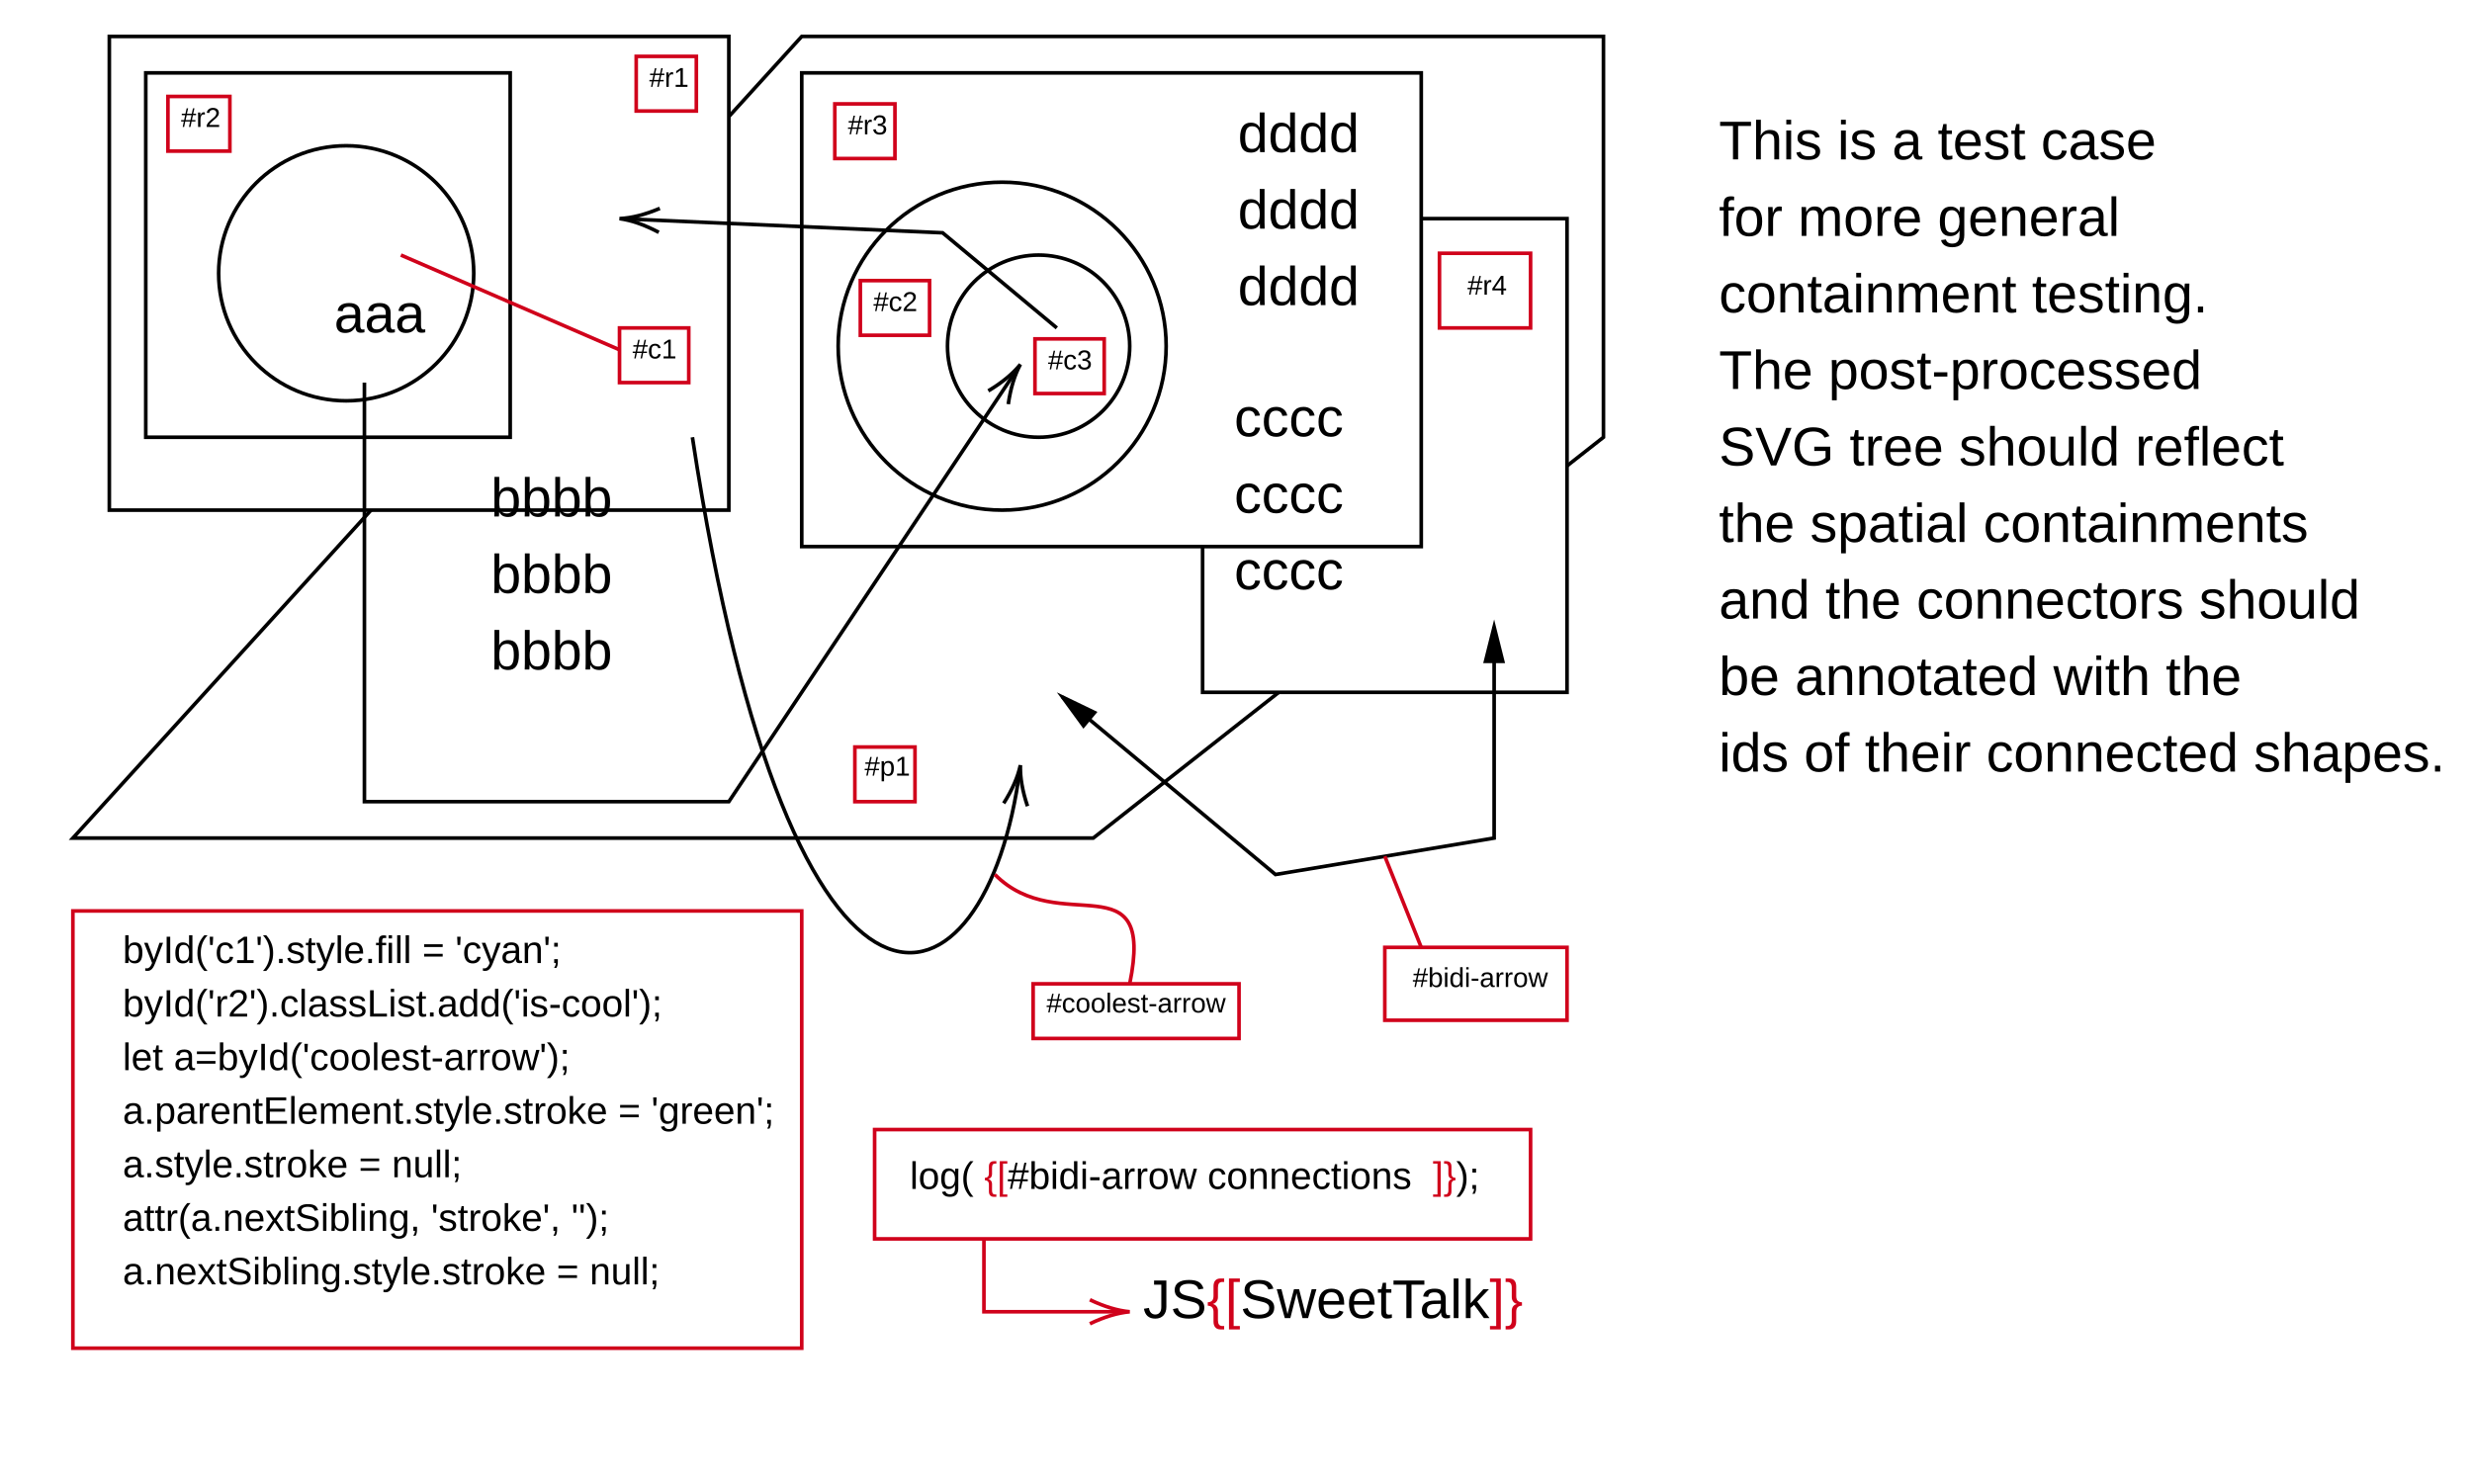
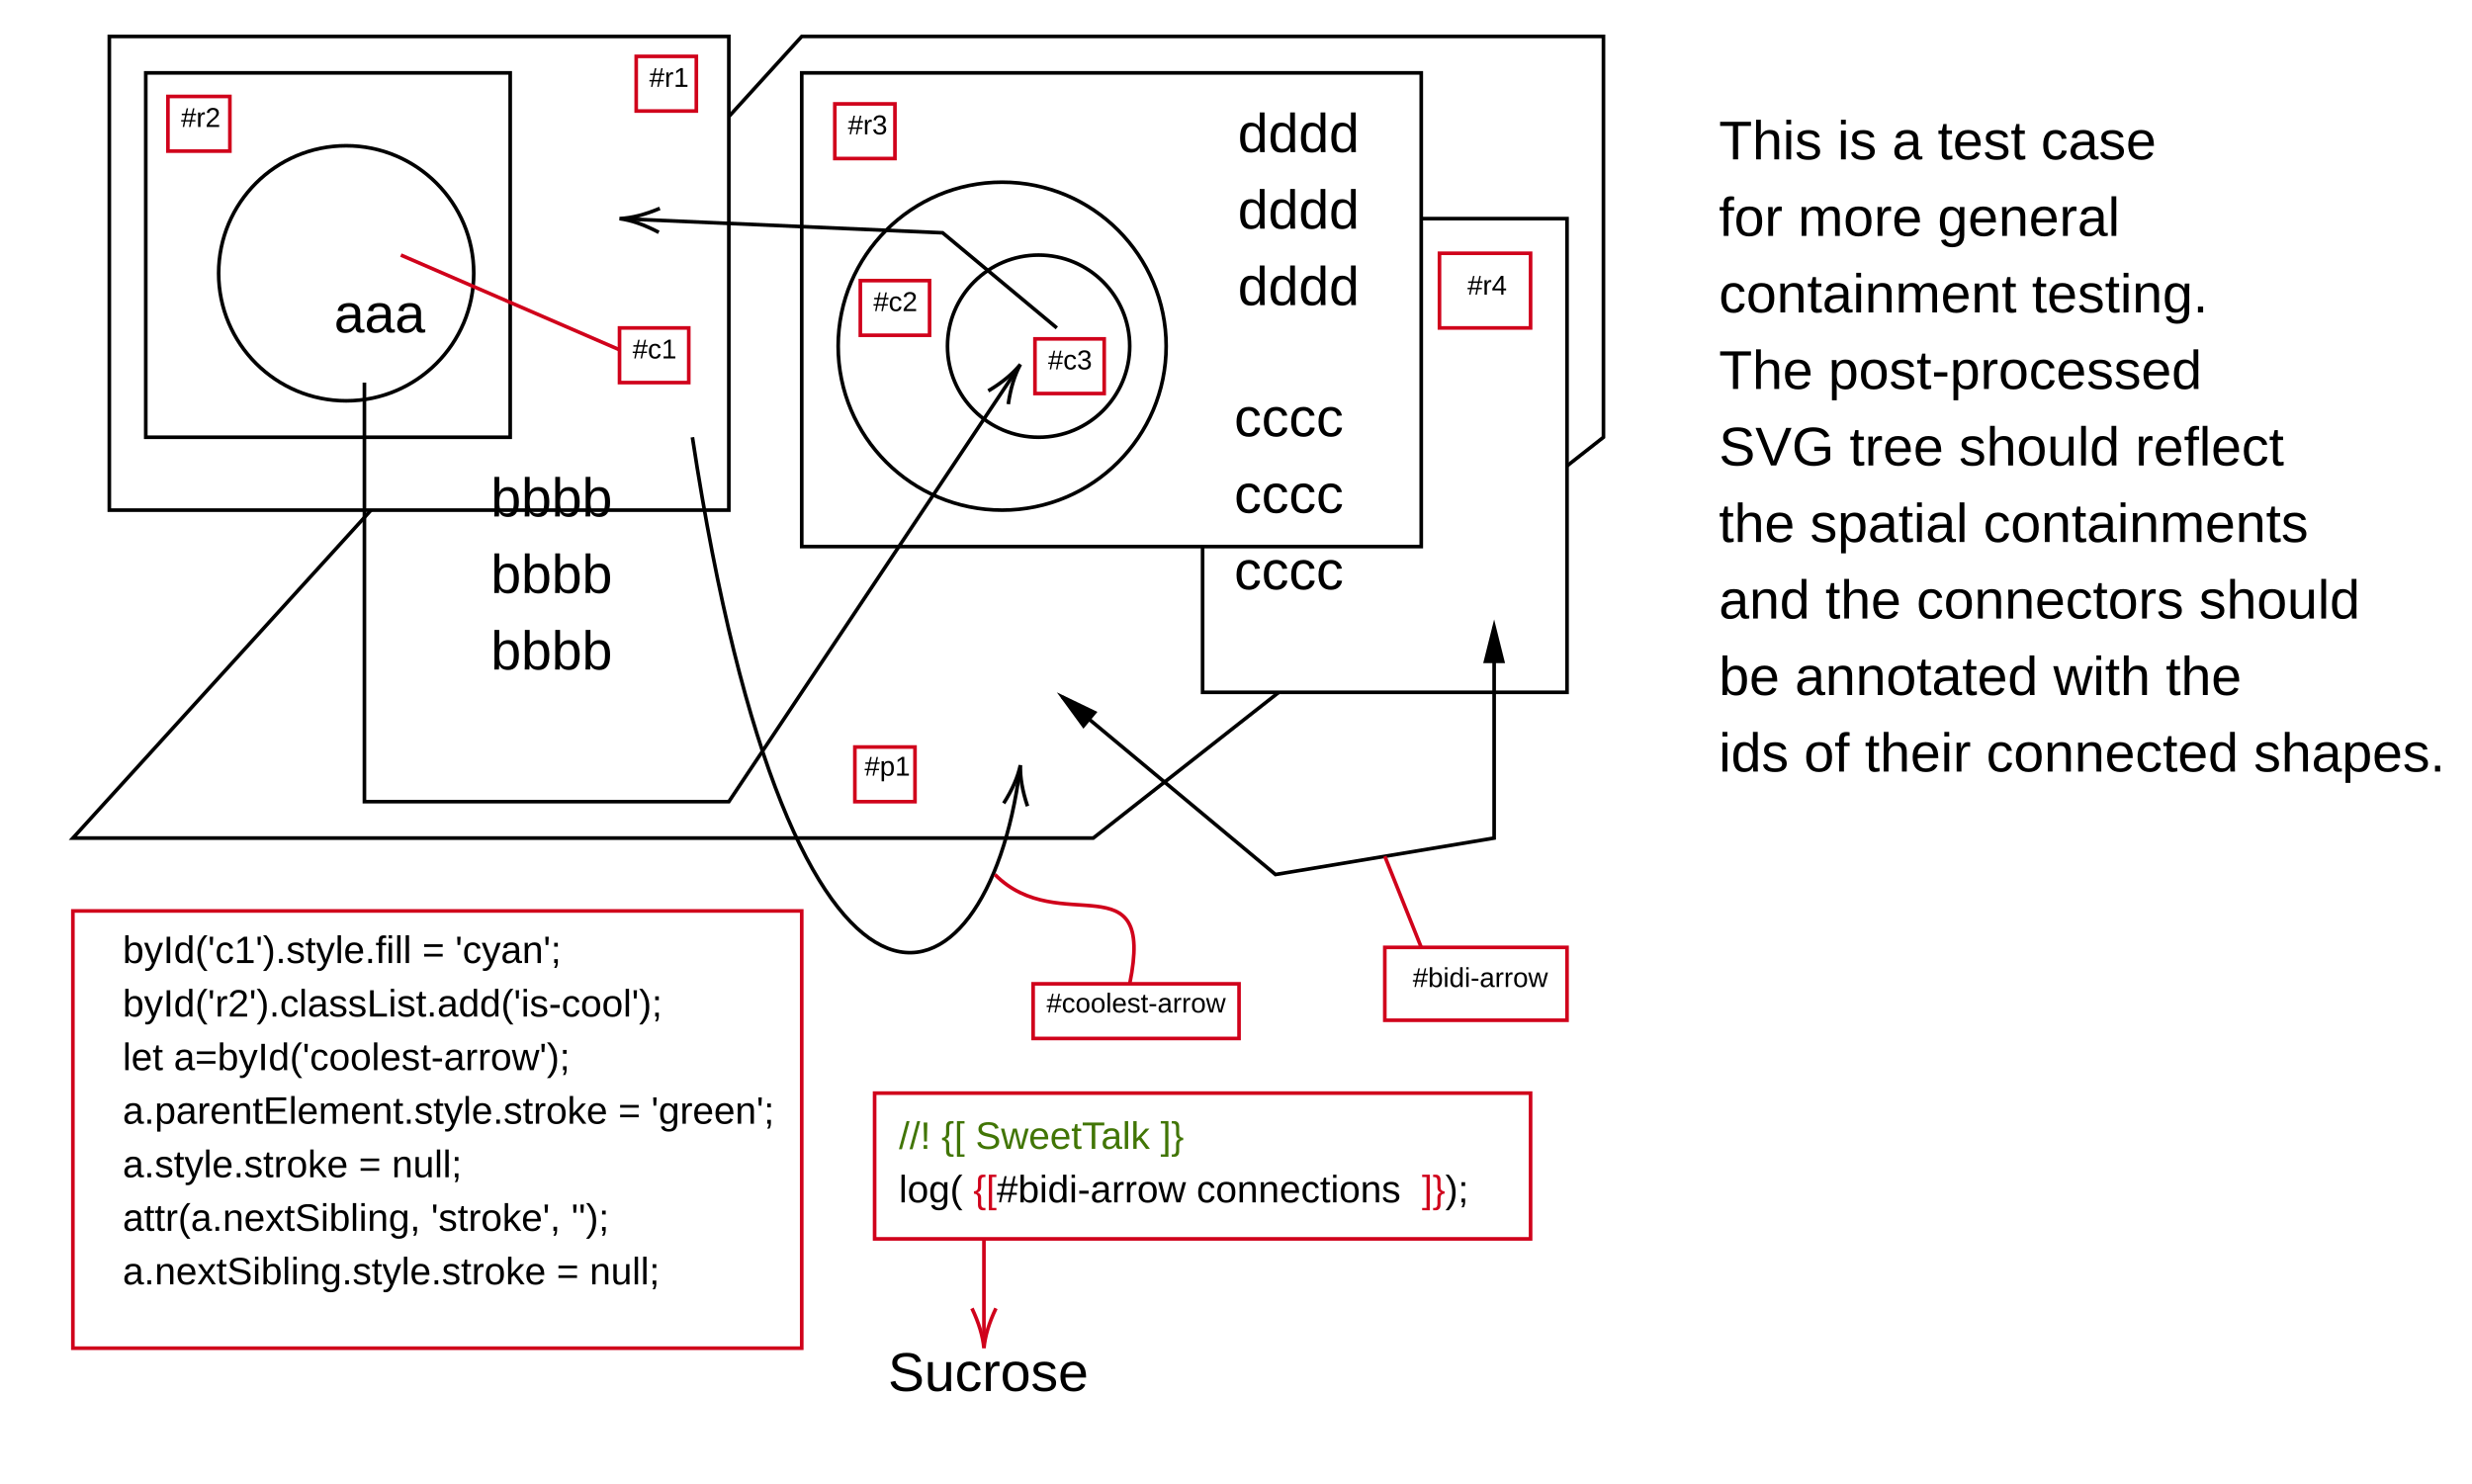
<svg xmlns="http://www.w3.org/2000/svg" x="0" y="0" width="678.333" height="407.1" style="         width:678.333px;         height:407.1px;         background: #FFF;         fill: none; ">
  <svg class="role-diagram-draw-area">
    <g class="shapes-region" style="stroke: black; fill: none;">
      <g class="shape">
        <polygon class="real" points=" 440,10 440,120 300,230 20,230 220,10" style="stroke: rgb(0, 0, 0); stroke-width: 1px; fill: rgb(255, 255, 255); fill-opacity: 1;" />
      </g>
      <g class="composite-shape">
        <path class="real" d=" M330,60 L430,60 L430,190 L330,190 Z" style="stroke-width: 1px; stroke: rgb(0, 0, 0); fill: rgb(255, 255, 255); fill-opacity: 1;" />
      </g>
      <g class="composite-shape">
        <path class="real" d=" M30,10 L200,10 L200,140 L30,140 Z" style="stroke-width: 1px; stroke: rgb(0, 0, 0); fill: rgb(255, 255, 255); fill-opacity: 1;" />
      </g>
      <g class="composite-shape">
        <path class="real" d=" M220,20 L390,20 L390,150 L220,150 Z" style="stroke-width: 1px; stroke: rgb(0, 0, 0); fill: rgb(255, 255, 255); fill-opacity: 1;" />
      </g>
      <g class="composite-shape">
        <path class="real" d=" M40,20 L140,20 L140,120 L40,120 Z" style="stroke-width: 1px; stroke: rgb(0, 0, 0); fill: rgb(255, 255, 255); fill-opacity: 1;" />
      </g>
      <g class="composite-shape">
        <path class="real" d=" M230,95 C230,70.15 250.15,50 275,50 C299.85,50 320,70.15 320,95 C320,119.85 299.85,140 275,140 C250.15,140 230,119.85 230,95 Z" style="stroke-width: 1px; stroke: rgb(0, 0, 0); fill: rgb(255, 255, 255); fill-opacity: 1;" />
      </g>
      <g class="composite-shape">
        <path class="real" d=" M60,75 C60,55.67 75.67,40 95,40 C114.33,40 130,55.67 130,75 C130,94.33 114.33,110 95,110 C75.67,110 60,94.33 60,75 Z" style="stroke-width: 1px; stroke: rgb(0, 0, 0); fill: rgb(255, 255, 255); fill-opacity: 1;" />
      </g>
      <g class="composite-shape">
        <path class="real" d=" M260,95 C260,81.19 271.19,70 285,70 C298.81,70 310,81.19 310,95 C310,108.81 298.81,120 285,120 C271.19,120 260,108.81 260,95 Z" style="stroke-width: 1px; stroke: rgb(0, 0, 0); fill: rgb(255, 255, 255); fill-opacity: 1;" />
      </g>
      <g class="arrow-line">
        <path class="connection real" stroke-dasharray="" d="  M100,105 L100,220 L200,220 L278.89,101.66" style="stroke: rgb(0, 0, 0); stroke-width: 1px; fill: none; fill-opacity: 1;" />
        <g stroke="#000" transform="matrix(-0.5546992,0.8320509,-0.8320509,-0.5546992,280,100)" style="stroke: rgb(0, 0, 0); stroke-width: 1px;">
          <path d=" M10.93,-3.29 Q4.96,-0.45 0,0 Q4.96,0.45 10.93,3.29" />
        </g>
      </g>
      <g class="arrow-line">
        <path class="connection real" stroke-dasharray="" d="  M172,60.09 L258.66,63.89 L290,90" style="stroke: rgb(0, 0, 0); stroke-width: 1px; fill: none; fill-opacity: 1;" />
        <g stroke="#000" transform="matrix(0.9990406,0.04379375,-0.04379375,0.9990406,170,60)" style="stroke: rgb(0, 0, 0); stroke-width: 1px;">
          <path d=" M10.93,-3.29 Q4.96,-0.45 0,0 Q4.96,0.45 10.93,3.29" />
        </g>
      </g>
      <g class="composite-shape">
        <path class="real" d=" M46.08,26.47 L63.08,26.47 L63.08,41.47 L46.08,41.47 Z" style="stroke-width: 1px; stroke: rgb(208, 2, 27); stroke-opacity: 1; fill: rgb(255, 255, 255); fill-opacity: 1;" />
      </g>
      <g class="composite-shape">
        <path class="real" d=" M174.58,15.47 L191.08,15.47 L191.08,30.47 L174.58,30.47 Z" style="stroke-width: 1px; stroke: rgb(208, 2, 27); stroke-opacity: 1; fill: rgb(255, 255, 255); fill-opacity: 1;" />
      </g>
      <g class="composite-shape">
        <path class="real" d=" M170,90 L189,90 L189,105 L170,105 Z" style="stroke-width: 1px; stroke: rgb(208, 2, 27); stroke-opacity: 1; fill: rgb(255, 255, 255); fill-opacity: 1;" />
      </g>
      <g class="composite-shape">
        <path class="real" d=" M236.08,77.01 L255.08,77.01 L255.08,92.01 L236.08,92.01 Z" style="stroke-width: 1px; stroke: rgb(208, 2, 27); stroke-opacity: 1; fill: rgb(255, 255, 255); fill-opacity: 1;" />
      </g>
      <g class="composite-shape">
        <path class="real" d=" M284,93 L303,93 L303,108 L284,108 Z" style="stroke-width: 1px; stroke: rgb(208, 2, 27); stroke-opacity: 1; fill: rgb(255, 255, 255); fill-opacity: 1;" />
      </g>
      <g class="composite-shape">
        <path class="real" d=" M229.08,28.51 L245.58,28.51 L245.58,43.51 L229.08,43.51 Z" style="stroke-width: 1px; stroke: rgb(208, 2, 27); stroke-opacity: 1; fill: rgb(255, 255, 255); fill-opacity: 1;" />
      </g>
      <g class="composite-shape">
        <path class="real" d=" M395,69.51 L420,69.51 L420,90 L395,90 Z" style="stroke-width: 1px; stroke: rgb(208, 2, 27); stroke-opacity: 1; fill: rgb(255, 255, 255); fill-opacity: 1;" />
      </g>
      <g class="composite-shape">
        <path class="real" d=" M234.58,205.01 L251.08,205.01 L251.08,220.01 L234.58,220.01 Z" style="stroke-width: 1px; stroke: rgb(208, 2, 27); stroke-opacity: 1; fill: rgb(255, 255, 255); fill-opacity: 1;" />
      </g>
      <g class="composite-shape">
        <path class="real" d=" M20,250 L220,250 L220,370 L20,370 Z" style="stroke-width: 1px; stroke: rgb(208, 2, 27); stroke-opacity: 1; fill: rgb(255, 255, 255); fill-opacity: 1;" />
      </g>
      <g class="arrow-line">
        <path class="connection real" stroke-dasharray="" d="  M410,172 L410,230 L350,240 L291.54,191.28" style="stroke: rgb(0, 0, 0); stroke-width: 1px; fill: none; fill-opacity: 1;" />
        <g stroke="none" fill="#000" transform="matrix(0.7681718,0.6402438,-0.6402438,0.7681718,290,190)" style="stroke: none; fill: rgb(0, 0, 0); stroke-width: 1px;">
          <path d=" M12,-3 L0,0 L12,3 Z" />
        </g>
        <g stroke="none" fill="#000" transform="matrix(6.123233995736766e-17,1,-1,6.123233995736766e-17,410,170)" style="stroke: none; fill: rgb(0, 0, 0); stroke-width: 1px;">
          <path d=" M12,-3 L0,0 L12,3 Z" />
        </g>
      </g>
      <g class="arrow-line">
        <path class="connection real" stroke-dasharray="" d="  M190,120 C217.53,300.84 270.93,280.83 279.87,211.06" style="stroke: rgb(0, 0, 0); stroke-width: 1px; fill: none; fill-opacity: 1;" />
        <g stroke="#000" transform="matrix(-0.1199636,0.9927783,-0.9927783,-0.1199636,280,210)" style="stroke: rgb(0, 0, 0); stroke-width: 1px;">
          <path d=" M10.93,-3.29 Q4.96,-0.45 0,0 Q4.96,0.45 10.93,3.29" />
        </g>
      </g>
      <g class="composite-shape">
        <path class="real" d=" M380,260 L430,260 L430,280 L380,280 Z" style="stroke-width: 1px; stroke: rgb(208, 2, 27); stroke-opacity: 1; fill: rgb(255, 255, 255); fill-opacity: 1;" />
      </g>
      <g class="arrow-line">
        <path class="connection real" stroke-dasharray="" d="  M273,240 C290.67,257.83 317.07,235.43 310,270" style="stroke: rgb(208, 2, 27); stroke-opacity: 1; stroke-width: 1px; fill: none; fill-opacity: 1;" />
      </g>
      <g class="arrow-line">
        <path class="connection real" stroke-dasharray="" d="  M380,235 L390,260" style="stroke: rgb(208, 2, 27); stroke-opacity: 1; stroke-width: 1px; fill: none; fill-opacity: 1;" />
      </g>
      <g class="composite-shape">
        <path class="real" d=" M283.5,270 L340,270 L340,285 L283.5,285 Z" style="stroke-width: 1px; stroke: rgb(208, 2, 27); stroke-opacity: 1; fill: rgb(255, 255, 255); fill-opacity: 1;" />
      </g>
      <g class="arrow-line">
        <path class="connection real" stroke-dasharray="" d="  M170,96 L110,70" style="stroke: rgb(208, 2, 27); stroke-opacity: 1; stroke-width: 1px; fill: none; fill-opacity: 1;" />
      </g>
      <g class="composite-shape">
-         <path class="real" d=" M240,310 L420,310 L420,340 L240,340 Z" style="stroke-width: 1px; stroke: rgb(208, 2, 27); stroke-opacity: 1; fill: rgb(255, 255, 255); fill-opacity: 1;" />
-       </g>
-       <g class="arrow-line">
-         <path class="connection real" stroke-dasharray="" d="  M270,340 L270,360 L308,360" style="stroke: rgb(208, 2, 27); stroke-opacity: 1; stroke-width: 1px; fill: none; fill-opacity: 1;" />
-         <g stroke="rgb(208,2,27)" stroke-opacity="1" transform="matrix(-1,1.2246467991473532e-16,-1.2246467991473532e-16,-1,310,360)" style="stroke: rgb(208, 2, 27); stroke-width: 1px;">
+         <path class="real" d=" M240,300 L420,300 L420,340 L240,340 Z" style="stroke-width: 1px; stroke: rgb(208, 2, 27); stroke-opacity: 1; fill: rgb(255, 255, 255); fill-opacity: 1;" />
+       </g>
+       <g class="arrow-line">
+         <path class="connection real" stroke-dasharray="" d="  M270,340 L270,368" style="stroke: rgb(208, 2, 27); stroke-opacity: 1; stroke-width: 1px; fill: none; fill-opacity: 1;" />
+         <g stroke="rgb(208,2,27)" stroke-opacity="1" transform="matrix(-1.8369701987210297e-16,-1,1,-1.8369701987210297e-16,270,370)" style="stroke: rgb(208, 2, 27); stroke-width: 1px;">
          <path d=" M10.93,-3.29 Q4.96,-0.45 0,0 Q4.96,0.45 10.93,3.29" />
        </g>
      </g>
      <g />
    </g>
    <g />
    <g />
    <g />
  </svg>
  <svg width="677" height="405.767" style="width:677px;height:405.767px;font-family:Asana-Math, Asana;background:#FFF;">
    <g>
      <g>
        <g>
          <text x="134.667" y="131.833" style="white-space:pre;stroke:none;fill:rgb(0,0,0);fill-opacity:1;font-size:15px;font-family:Arial, Helvetica, sans-serif;font-weight:400;font-style:normal;dominant-baseline:text-before-edge;text-decoration:none;">bbbb</text>
        </g>
      </g>
      <g>
        <g>
          <text x="134.667" y="152.833" style="white-space:pre;stroke:none;fill:rgb(0,0,0);fill-opacity:1;font-size:15px;font-family:Arial, Helvetica, sans-serif;font-weight:400;font-style:normal;dominant-baseline:text-before-edge;text-decoration:none;">bbbb</text>
        </g>
      </g>
      <g>
        <g>
          <text x="134.667" y="173.833" style="white-space:pre;stroke:none;fill:rgb(0,0,0);fill-opacity:1;font-size:15px;font-family:Arial, Helvetica, sans-serif;font-weight:400;font-style:normal;dominant-baseline:text-before-edge;text-decoration:none;">bbbb</text>
        </g>
      </g>
    </g>
    <g>
      <g>
        <g>
          <text x="338.667" y="109.833" style="white-space:pre;stroke:none;fill:rgb(0,0,0);fill-opacity:1;font-size:15px;font-family:Arial, Helvetica, sans-serif;font-weight:400;font-style:normal;dominant-baseline:text-before-edge;text-decoration:none;">cccc</text>
        </g>
      </g>
      <g>
        <g>
          <text x="338.667" y="130.833" style="white-space:pre;stroke:none;fill:rgb(0,0,0);fill-opacity:1;font-size:15px;font-family:Arial, Helvetica, sans-serif;font-weight:400;font-style:normal;dominant-baseline:text-before-edge;text-decoration:none;">cccc</text>
        </g>
      </g>
      <g>
        <g>
          <text x="338.667" y="151.833" style="white-space:pre;stroke:none;fill:rgb(0,0,0);fill-opacity:1;font-size:15px;font-family:Arial, Helvetica, sans-serif;font-weight:400;font-style:normal;dominant-baseline:text-before-edge;text-decoration:none;">cccc</text>
        </g>
      </g>
    </g>
    <g>
      <g>
        <g>
          <text x="339.667" y="31.833" style="white-space:pre;stroke:none;fill:rgb(0,0,0);fill-opacity:1;font-size:15px;font-family:Arial, Helvetica, sans-serif;font-weight:400;font-style:normal;dominant-baseline:text-before-edge;text-decoration:none;">dddd</text>
        </g>
      </g>
      <g>
        <g>
          <text x="339.667" y="52.833" style="white-space:pre;stroke:none;fill:rgb(0,0,0);fill-opacity:1;font-size:15px;font-family:Arial, Helvetica, sans-serif;font-weight:400;font-style:normal;dominant-baseline:text-before-edge;text-decoration:none;">dddd</text>
        </g>
      </g>
      <g>
        <g>
          <text x="339.667" y="73.833" style="white-space:pre;stroke:none;fill:rgb(0,0,0);fill-opacity:1;font-size:15px;font-family:Arial, Helvetica, sans-serif;font-weight:400;font-style:normal;dominant-baseline:text-before-edge;text-decoration:none;">dddd</text>
        </g>
      </g>
    </g>
    <g>
      <g>
        <g>
          <text x="91.667" y="81.333" style="white-space:pre;stroke:none;fill:rgb(0,0,0);fill-opacity:1;font-size:15px;font-family:Arial, Helvetica, sans-serif;font-weight:400;font-style:normal;dominant-baseline:text-before-edge;text-decoration:none;">aaa</text>
        </g>
      </g>
    </g>
    <g>
      <g>
        <g>
          <text x="471.667" y="33.833" style="white-space:pre;stroke:none;fill:rgb(0,0,0);fill-opacity:1;font-size:15px;font-family:Arial, Helvetica, sans-serif;font-weight:400;font-style:normal;dominant-baseline:text-before-edge;text-decoration:none;">This is a test case</text>
        </g>
      </g>
      <g>
        <g>
          <text x="471.667" y="54.833" style="white-space:pre;stroke:none;fill:rgb(0,0,0);fill-opacity:1;font-size:15px;font-family:Arial, Helvetica, sans-serif;font-weight:400;font-style:normal;dominant-baseline:text-before-edge;text-decoration:none;">for more general</text>
        </g>
      </g>
      <g>
        <g>
          <text x="471.667" y="75.833" style="white-space:pre;stroke:none;fill:rgb(0,0,0);fill-opacity:1;font-size:15px;font-family:Arial, Helvetica, sans-serif;font-weight:400;font-style:normal;dominant-baseline:text-before-edge;text-decoration:none;">containment testing.</text>
        </g>
      </g>
      <g>
        <g>
          <text x="471.667" y="96.833" style="white-space:pre;stroke:none;fill:rgb(0,0,0);fill-opacity:1;font-size:15px;font-family:Arial, Helvetica, sans-serif;font-weight:400;font-style:normal;dominant-baseline:text-before-edge;text-decoration:none;">The post-processed</text>
        </g>
      </g>
      <g>
        <g>
          <text x="471.667" y="117.833" style="white-space:pre;stroke:none;fill:rgb(0,0,0);fill-opacity:1;font-size:15px;font-family:Arial, Helvetica, sans-serif;font-weight:400;font-style:normal;dominant-baseline:text-before-edge;text-decoration:none;">SVG tree should reflect</text>
        </g>
      </g>
      <g>
        <g>
          <text x="471.667" y="138.833" style="white-space:pre;stroke:none;fill:rgb(0,0,0);fill-opacity:1;font-size:15px;font-family:Arial, Helvetica, sans-serif;font-weight:400;font-style:normal;dominant-baseline:text-before-edge;text-decoration:none;">the spatial containments</text>
        </g>
      </g>
      <g>
        <g>
          <text x="471.667" y="159.833" style="white-space:pre;stroke:none;fill:rgb(0,0,0);fill-opacity:1;font-size:15px;font-family:Arial, Helvetica, sans-serif;font-weight:400;font-style:normal;dominant-baseline:text-before-edge;text-decoration:none;">and the connectors should</text>
        </g>
      </g>
      <g>
        <g>
          <text x="471.667" y="180.833" style="white-space:pre;stroke:none;fill:rgb(0,0,0);fill-opacity:1;font-size:15px;font-family:Arial, Helvetica, sans-serif;font-weight:400;font-style:normal;dominant-baseline:text-before-edge;text-decoration:none;">be annotated with the</text>
        </g>
      </g>
      <g>
        <g>
          <text x="471.667" y="201.833" style="white-space:pre;stroke:none;fill:rgb(0,0,0);fill-opacity:1;font-size:15px;font-family:Arial, Helvetica, sans-serif;font-weight:400;font-style:normal;dominant-baseline:text-before-edge;text-decoration:none;">ids of their connected shapes.</text>
        </g>
      </g>
    </g>
    <g>
      <g>
        <g>
          <text x="49.667" y="29.883" style="white-space:pre;stroke:none;fill:rgb(0,0,0);fill-opacity:1;font-size:7.5px;font-family:Arial, Helvetica, sans-serif;font-weight:400;font-style:normal;dominant-baseline:text-before-edge;text-decoration:none;">#r2</text>
        </g>
      </g>
    </g>
    <g>
      <g>
        <g>
          <text x="178.167" y="18.883" style="white-space:pre;stroke:none;fill:rgb(0,0,0);fill-opacity:1;font-size:7.5px;font-family:Arial, Helvetica, sans-serif;font-weight:400;font-style:normal;dominant-baseline:text-before-edge;text-decoration:none;">#r1</text>
        </g>
      </g>
    </g>
    <g>
      <g>
        <g>
          <text x="173.583" y="93.417" style="white-space:pre;stroke:none;fill:rgb(0,0,0);fill-opacity:1;font-size:7.5px;font-family:Arial, Helvetica, sans-serif;font-weight:400;font-style:normal;dominant-baseline:text-before-edge;text-decoration:none;">#c1</text>
        </g>
      </g>
    </g>
    <g>
      <g>
        <g>
          <text x="239.667" y="80.417" style="white-space:pre;stroke:none;fill:rgb(0,0,0);fill-opacity:1;font-size:7.5px;font-family:Arial, Helvetica, sans-serif;font-weight:400;font-style:normal;dominant-baseline:text-before-edge;text-decoration:none;">#c2</text>
        </g>
      </g>
    </g>
    <g>
      <g>
        <g>
          <text x="287.583" y="96.417" style="white-space:pre;stroke:none;fill:rgb(0,0,0);fill-opacity:1;font-size:7.5px;font-family:Arial, Helvetica, sans-serif;font-weight:400;font-style:normal;dominant-baseline:text-before-edge;text-decoration:none;">#c3</text>
        </g>
      </g>
    </g>
    <g>
      <g>
        <g>
          <text x="232.667" y="31.917" style="white-space:pre;stroke:none;fill:rgb(0,0,0);fill-opacity:1;font-size:7.5px;font-family:Arial, Helvetica, sans-serif;font-weight:400;font-style:normal;dominant-baseline:text-before-edge;text-decoration:none;">#r3</text>
        </g>
      </g>
    </g>
    <g>
      <g>
        <g>
          <text x="402.667" y="75.917" style="white-space:pre;stroke:none;fill:rgb(0,0,0);fill-opacity:1;font-size:7.5px;font-family:Arial, Helvetica, sans-serif;font-weight:400;font-style:normal;dominant-baseline:text-before-edge;text-decoration:none;">#r4</text>
        </g>
      </g>
    </g>
    <g>
      <g>
        <g>
          <text x="237.25" y="207.917" style="white-space:pre;stroke:none;fill:rgb(0,0,0);fill-opacity:1;font-size:7.5px;font-family:Arial, Helvetica, sans-serif;font-weight:400;font-style:normal;dominant-baseline:text-before-edge;text-decoration:none;">#p1</text>
        </g>
      </g>
    </g>
    <g>
      <g>
        <g>
          <text x="33.667" y="257.35" style="white-space:pre;stroke:none;fill:rgb(0,0,0);fill-opacity:1;font-size:10.5px;font-family:Arial, Helvetica, sans-serif;font-weight:400;font-style:normal;dominant-baseline:text-before-edge;text-decoration:none;">byId('c1').style.fill = 'cyan';</text>
        </g>
      </g>
      <g>
        <g>
          <text x="33.667" y="272.05" style="white-space:pre;stroke:none;fill:rgb(0,0,0);fill-opacity:1;font-size:10.5px;font-family:Arial, Helvetica, sans-serif;font-weight:400;font-style:normal;dominant-baseline:text-before-edge;text-decoration:none;">byId('r2').classList.add('is-cool');</text>
        </g>
      </g>
      <g>
        <g>
          <text x="33.667" y="286.75" style="white-space:pre;stroke:none;fill:rgb(0,0,0);fill-opacity:1;font-size:10.5px;font-family:Arial, Helvetica, sans-serif;font-weight:400;font-style:normal;dominant-baseline:text-before-edge;text-decoration:none;">let a=byId('coolest-arrow');</text>
        </g>
      </g>
      <g>
        <g>
          <text x="33.667" y="301.45" style="white-space:pre;stroke:none;fill:rgb(0,0,0);fill-opacity:1;font-size:10.5px;font-family:Arial, Helvetica, sans-serif;font-weight:400;font-style:normal;dominant-baseline:text-before-edge;text-decoration:none;">a.parentElement.style.stroke = 'green';</text>
        </g>
      </g>
      <g>
        <g>
          <text x="33.667" y="316.15" style="white-space:pre;stroke:none;fill:rgb(0,0,0);fill-opacity:1;font-size:10.5px;font-family:Arial, Helvetica, sans-serif;font-weight:400;font-style:normal;dominant-baseline:text-before-edge;text-decoration:none;">a.style.stroke = null;</text>
        </g>
      </g>
      <g>
        <g>
          <text x="33.667" y="330.85" style="white-space:pre;stroke:none;fill:rgb(0,0,0);fill-opacity:1;font-size:10.5px;font-family:Arial, Helvetica, sans-serif;font-weight:400;font-style:normal;dominant-baseline:text-before-edge;text-decoration:none;">attr(a.nextSibling, 'stroke', '');</text>
        </g>
      </g>
      <g>
        <g>
          <text x="33.667" y="345.55" style="white-space:pre;stroke:none;fill:rgb(0,0,0);fill-opacity:1;font-size:10.5px;font-family:Arial, Helvetica, sans-serif;font-weight:400;font-style:normal;dominant-baseline:text-before-edge;text-decoration:none;">a.nextSibling.style.stroke = null;</text>
        </g>
      </g>
    </g>
    <g>
      <g>
        <g>
          <text x="387.667" y="265.917" style="white-space:pre;stroke:none;fill:rgb(0,0,0);fill-opacity:1;font-size:7.5px;font-family:Arial, Helvetica, sans-serif;font-weight:400;font-style:normal;dominant-baseline:text-before-edge;text-decoration:none;">#bidi-arrow</text>
        </g>
      </g>
    </g>
    <g>
      <g>
        <g>
          <text x="287.167" y="272.917" style="white-space:pre;stroke:none;fill:rgb(0,0,0);fill-opacity:1;font-size:7.5px;font-family:Arial, Helvetica, sans-serif;font-weight:400;font-style:normal;dominant-baseline:text-before-edge;text-decoration:none;">#coolest-arrow</text>
        </g>
      </g>
    </g>
    <g>
      <g>
        <g>
-           <text x="249.667" y="319.35" style="white-space:pre;stroke:none;fill:rgb(0,0,0);fill-opacity:1;font-size:10.5px;font-family:Arial, Helvetica, sans-serif;font-weight:400;font-style:normal;dominant-baseline:text-before-edge;text-decoration:none;">log( </text>
-         </g>
-         <g>
-           <text x="270.083" y="319.35" style="white-space:pre;stroke:none;fill:rgb(208,2,27);fill-opacity:1;font-size:10.5px;font-family:Arial, Helvetica, sans-serif;font-weight:400;font-style:normal;dominant-baseline:text-before-edge;text-decoration:none;">{[</text>
-         </g>
-         <g>
-           <text x="276.5" y="319.35" style="white-space:pre;stroke:none;fill:rgb(0,0,0);fill-opacity:1;font-size:10.5px;font-family:Arial, Helvetica, sans-serif;font-weight:400;font-style:normal;dominant-baseline:text-before-edge;text-decoration:none;"> #bidi-arrow</text>
-         </g>
-         <g>
-           <text x="331.333" y="319.35" style="white-space:pre;stroke:none;fill:rgb(0,0,0);fill-opacity:1;font-size:10.5px;font-family:Arial, Helvetica, sans-serif;font-weight:400;font-style:normal;dominant-baseline:text-before-edge;text-decoration:none;"> connections </text>
-         </g>
-         <g>
-           <text x="393.167" y="319.35" style="white-space:pre;stroke:none;fill:rgb(208,2,27);fill-opacity:1;font-size:10.5px;font-family:Arial, Helvetica, sans-serif;font-weight:400;font-style:normal;dominant-baseline:text-before-edge;text-decoration:none;">]}</text>
-         </g>
-         <g>
-           <text x="399.583" y="319.35" style="white-space:pre;stroke:none;fill:rgb(0,0,0);fill-opacity:1;font-size:10.5px;font-family:Arial, Helvetica, sans-serif;font-weight:400;font-style:normal;dominant-baseline:text-before-edge;text-decoration:none;"> );</text>
-         </g>
-       </g>
-     </g>
-     <g>
-       <g>
-         <g>
-           <text x="313.667" y="351.833" style="white-space:pre;stroke:none;fill:rgb(0,0,0);fill-opacity:1;font-size:15px;font-family:Arial, Helvetica, sans-serif;font-weight:400;font-style:normal;dominant-baseline:text-before-edge;text-decoration:none;">JS</text>
-         </g>
-         <g>
-           <text x="331.167" y="351.833" style="white-space:pre;stroke:none;fill:rgb(208,2,27);fill-opacity:1;font-size:15px;font-family:Arial, Helvetica, sans-serif;font-weight:400;font-style:normal;dominant-baseline:text-before-edge;text-decoration:none;">{[</text>
-         </g>
-         <g>
-           <text x="340.35" y="351.833" style="white-space:pre;stroke:none;fill:rgb(0,0,0);fill-opacity:1;font-size:15px;font-family:Arial, Helvetica, sans-serif;font-weight:400;font-style:normal;dominant-baseline:text-before-edge;text-decoration:none;">SweetTalk</text>
-         </g>
-         <g>
-           <text x="408.733" y="351.833" style="white-space:pre;stroke:none;fill:rgb(208,2,27);fill-opacity:1;font-size:15px;font-family:Arial, Helvetica, sans-serif;font-weight:400;font-style:normal;dominant-baseline:text-before-edge;text-decoration:none;">]}</text>
+           <text x="246.667" y="308.35" style="white-space:pre;stroke:none;fill:rgb(65,117,5);fill-opacity:1;font-size:10.5px;font-family:Arial, Helvetica, sans-serif;font-weight:400;font-style:normal;dominant-baseline:text-before-edge;text-decoration:none;">//! {[ SweetTalk ]}</text>
+         </g>
+       </g>
+       <g>
+         <g>
+           <text x="246.667" y="323.05" style="white-space:pre;stroke:none;fill:rgb(0,0,0);fill-opacity:1;font-size:10.5px;font-family:Arial, Helvetica, sans-serif;font-weight:400;font-style:normal;dominant-baseline:text-before-edge;text-decoration:none;">log( </text>
+         </g>
+         <g>
+           <text x="267.083" y="323.05" style="white-space:pre;stroke:none;fill:rgb(208,2,27);fill-opacity:1;font-size:10.5px;font-family:Arial, Helvetica, sans-serif;font-weight:400;font-style:normal;dominant-baseline:text-before-edge;text-decoration:none;">{[</text>
+         </g>
+         <g>
+           <text x="273.5" y="323.05" style="white-space:pre;stroke:none;fill:rgb(0,0,0);fill-opacity:1;font-size:10.5px;font-family:Arial, Helvetica, sans-serif;font-weight:400;font-style:normal;dominant-baseline:text-before-edge;text-decoration:none;"> #bidi-arrow</text>
+         </g>
+         <g>
+           <text x="328.333" y="323.05" style="white-space:pre;stroke:none;fill:rgb(0,0,0);fill-opacity:1;font-size:10.5px;font-family:Arial, Helvetica, sans-serif;font-weight:400;font-style:normal;dominant-baseline:text-before-edge;text-decoration:none;"> connections </text>
+         </g>
+         <g>
+           <text x="390.167" y="323.05" style="white-space:pre;stroke:none;fill:rgb(208,2,27);fill-opacity:1;font-size:10.5px;font-family:Arial, Helvetica, sans-serif;font-weight:400;font-style:normal;dominant-baseline:text-before-edge;text-decoration:none;">]}</text>
+         </g>
+         <g>
+           <text x="396.583" y="323.05" style="white-space:pre;stroke:none;fill:rgb(0,0,0);fill-opacity:1;font-size:10.5px;font-family:Arial, Helvetica, sans-serif;font-weight:400;font-style:normal;dominant-baseline:text-before-edge;text-decoration:none;"> );</text>
+         </g>
+       </g>
+     </g>
+     <g>
+       <g>
+         <g>
+           <text x="243.667" y="371.833" style="white-space:pre;stroke:none;fill:rgb(0,0,0);fill-opacity:1;font-size:15px;font-family:Arial, Helvetica, sans-serif;font-weight:400;font-style:normal;dominant-baseline:text-before-edge;text-decoration:none;">Sucrose</text>
        </g>
      </g>
    </g>
  </svg>
</svg>
